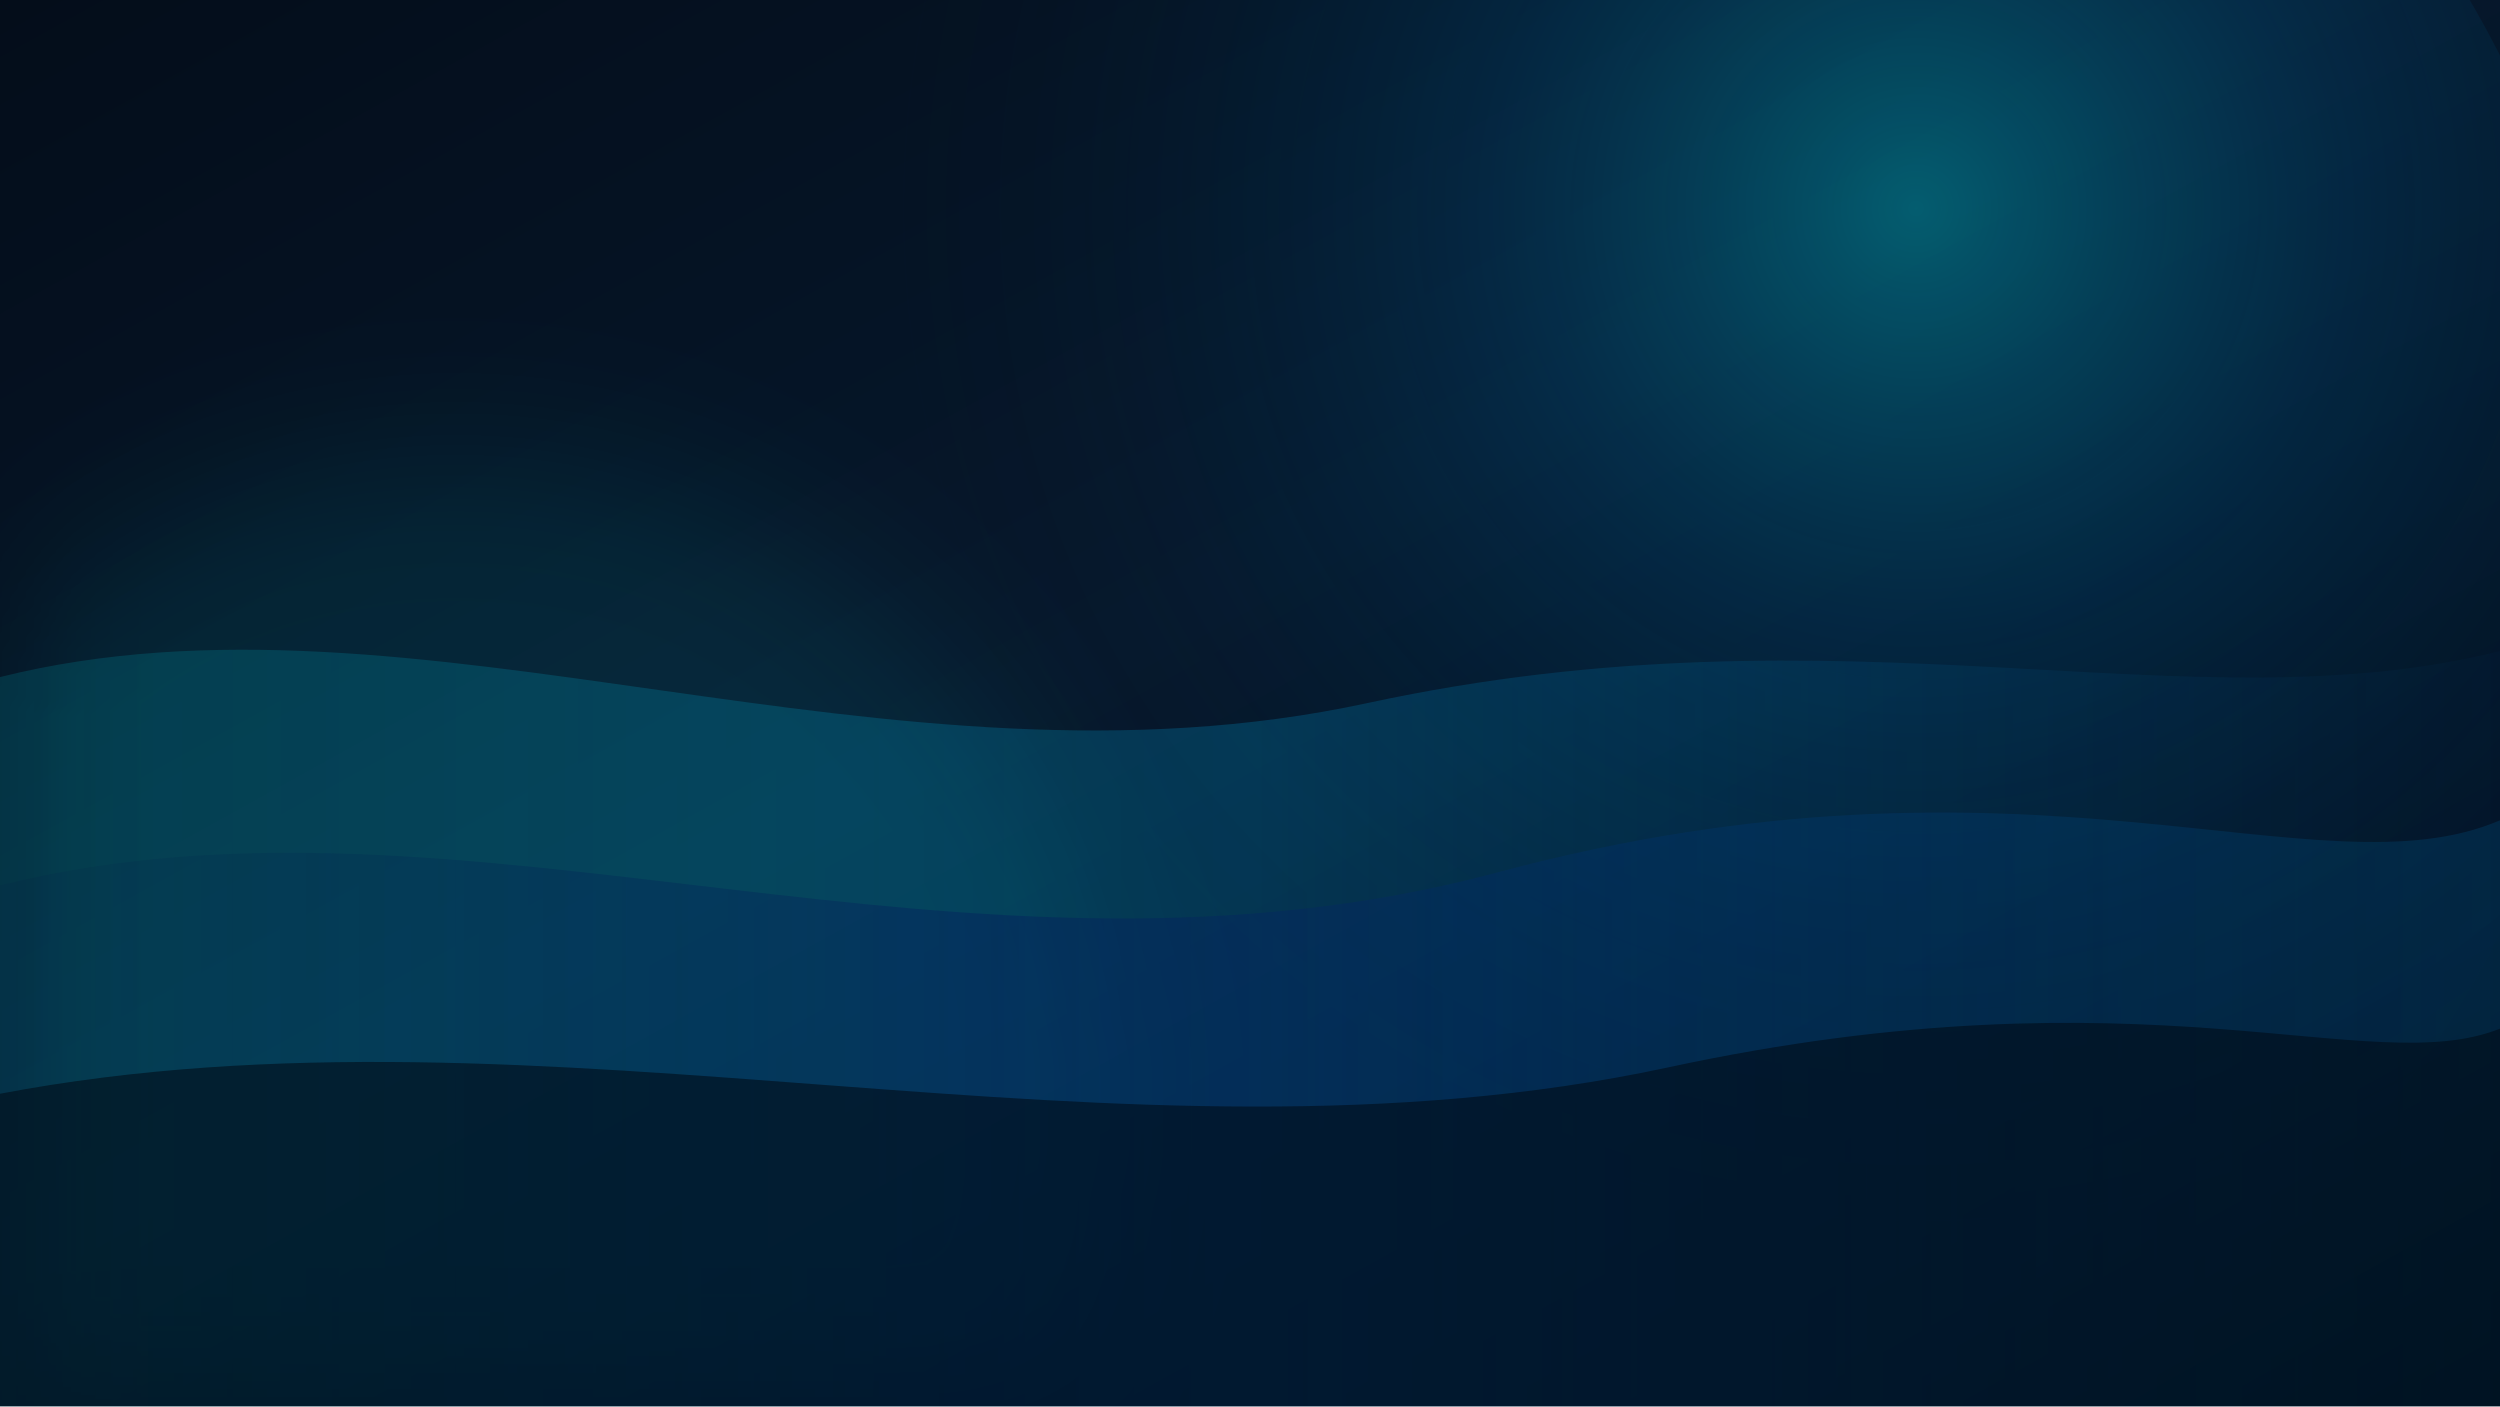
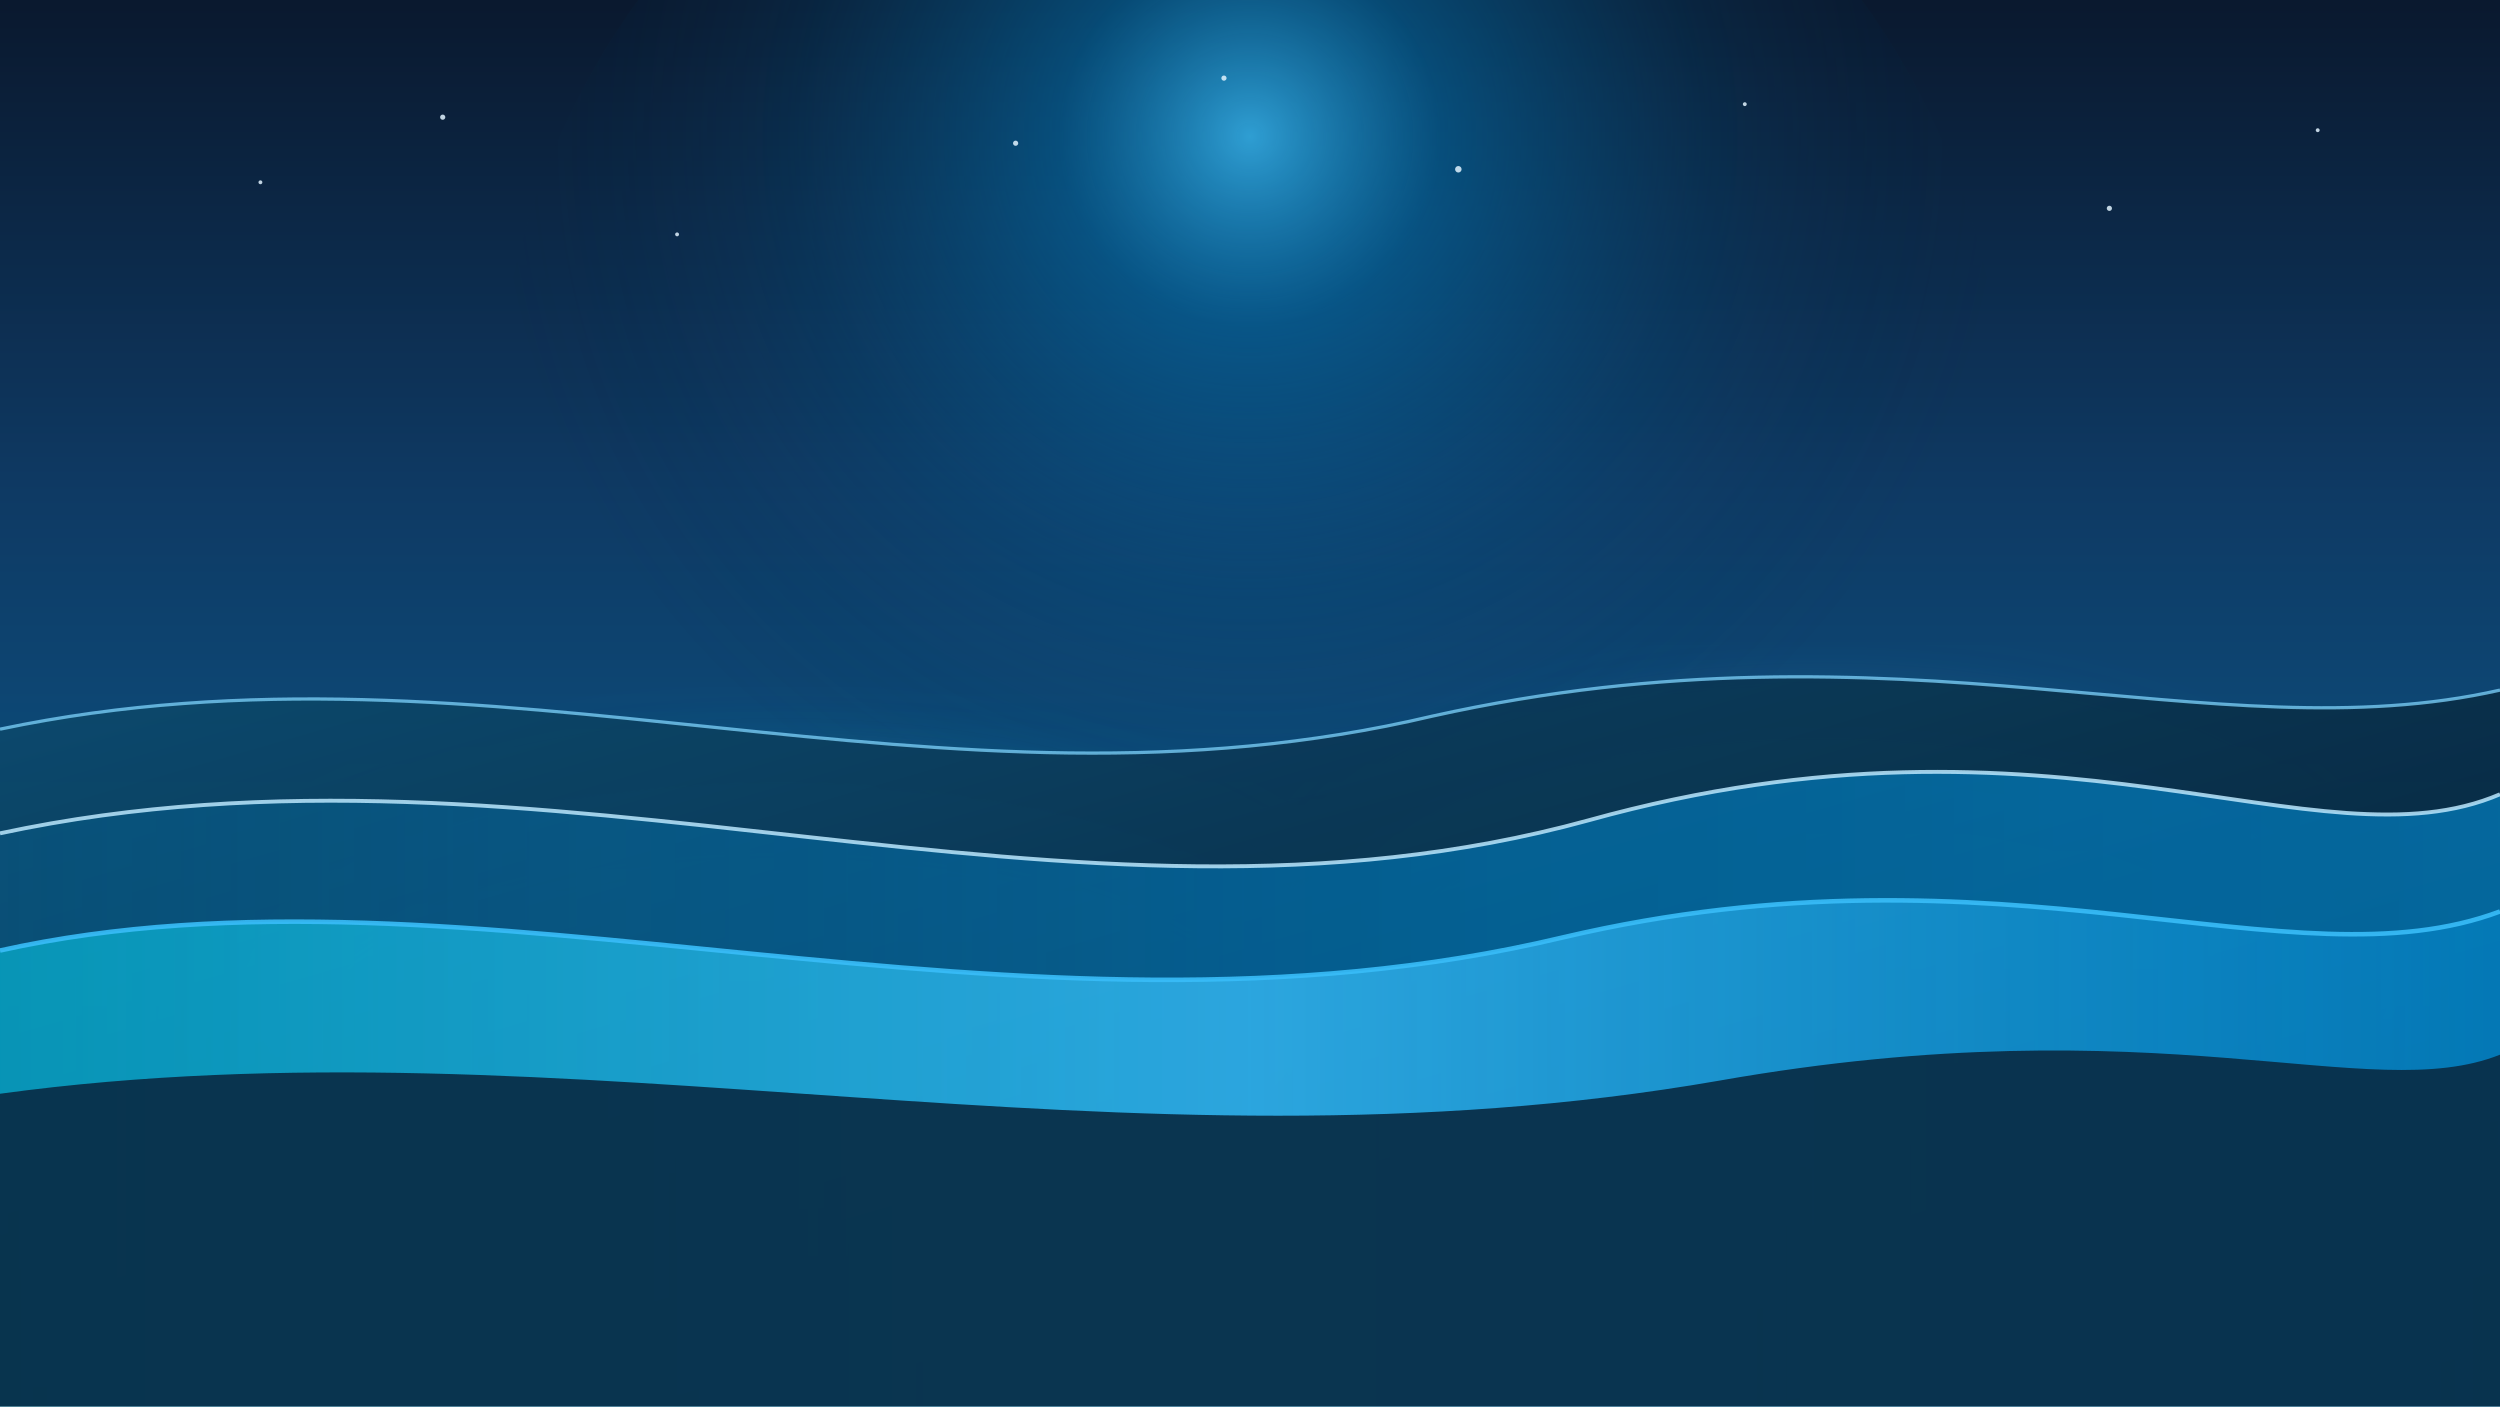
<svg xmlns="http://www.w3.org/2000/svg" viewBox="0 0 1920 1080" width="100%" height="100%">
  <defs>
-     <linearGradient id="oceanBg" x1="0%" y1="0%" x2="100%" y2="100%">
-       <stop offset="0%" stop-color="#040d1a" />
-       <stop offset="45%" stop-color="#06182c" />
-       <stop offset="85%" stop-color="#021020" />
-       <stop offset="100%" stop-color="#01070e" />
+     <linearGradient id="oceanSky" x1="0%" y1="0%" x2="0%" y2="100%">
+       <stop offset="0%" stop-color="#0a192f" />
+       <stop offset="35%" stop-color="#0e3a64" />
+       <stop offset="65%" stop-color="#0b5282" />
+       <stop offset="100%" stop-color="#032b49" />
    </linearGradient>
-     <radialGradient id="biolumGlow" cx="65%" cy="35%" r="55%">
-       <stop offset="0%" stop-color="#00f0ff" stop-opacity="0.32" />
-       <stop offset="40%" stop-color="#0077b6" stop-opacity="0.18" />
-       <stop offset="100%" stop-color="#040d1a" stop-opacity="0" />
+     <radialGradient id="sunMoonGlow" cx="50%" cy="30%" r="50%">
+       <stop offset="0%" stop-color="#38bdf8" stop-opacity="0.8" />
+       <stop offset="25%" stop-color="#0284c7" stop-opacity="0.45" />
+       <stop offset="60%" stop-color="#0369a1" stop-opacity="0.15" />
+       <stop offset="100%" stop-color="#0a192f" stop-opacity="0" />
    </radialGradient>
-     <linearGradient id="wave1" x1="0%" y1="0%" x2="100%" y2="0%">
-       <stop offset="0%" stop-color="#00f0ff" stop-opacity="0.12" />
-       <stop offset="50%" stop-color="#00a8e8" stop-opacity="0.22" />
-       <stop offset="100%" stop-color="#003566" stop-opacity="0.08" />
+     <linearGradient id="waveFront" x1="0%" y1="0%" x2="100%" y2="0%">
+       <stop offset="0%" stop-color="#06b6d4" stop-opacity="0.85" />
+       <stop offset="50%" stop-color="#38bdf8" stop-opacity="0.95" />
+       <stop offset="100%" stop-color="#0284c7" stop-opacity="0.75" />
    </linearGradient>
-     <linearGradient id="wave2" x1="100%" y1="0%" x2="0%" y2="0%">
-       <stop offset="0%" stop-color="#0077b6" stop-opacity="0.18" />
-       <stop offset="60%" stop-color="#03045e" stop-opacity="0.25" />
-       <stop offset="100%" stop-color="#001845" stop-opacity="0.1" />
+     <linearGradient id="waveMid" x1="100%" y1="0%" x2="0%" y2="0%">
+       <stop offset="0%" stop-color="#0284c7" stop-opacity="0.75" />
+       <stop offset="50%" stop-color="#0369a1" stop-opacity="0.85" />
+       <stop offset="100%" stop-color="#075985" stop-opacity="0.65" />
    </linearGradient>
+     <linearGradient id="waveDeep" x1="0%" y1="0%" x2="100%" y2="100%">
+       <stop offset="0%" stop-color="#0c4a6e" />
+       <stop offset="50%" stop-color="#082f49" />
+       <stop offset="100%" stop-color="#021a2c" />
+     </linearGradient>
+     <filter id="biolumBlur" x="-20%" y="-20%" width="140%" height="140%">
+       <feGaussianBlur stdDeviation="35" result="blur" />
+     </filter>
  </defs>
-   <rect width="1920" height="1080" fill="url(#oceanBg)" />
-   <circle cx="1250" cy="380" r="750" fill="url(#biolumGlow)" />
-   <circle cx="350" cy="850" r="500" fill="#00f0ff" fill-opacity="0.08" filter="blur(60px)" />
-   <path d="M0,520 C320,440 680,620 1050,540 C1420,460 1680,560 1920,500 L1920,1080 L0,1080 Z" fill="url(#wave1)" />
-   <path d="M0,680 C360,590 740,780 1150,670 C1560,560 1780,690 1920,630 L1920,1080 L0,1080 Z" fill="url(#wave2)" />
-   <path d="M0,840 C420,760 860,910 1280,820 C1650,740 1820,830 1920,790 L1920,1080 L0,1080 Z" fill="#010c18" fill-opacity="0.6" />
+   <rect width="1920" height="1080" fill="url(#oceanSky)" />
+   <circle cx="960" cy="340" r="580" fill="url(#sunMoonGlow)" />
+   <ellipse cx="600" cy="780" rx="420" ry="180" fill="#22d3ee" opacity="0.3" filter="url(#biolumBlur)" />
+   <ellipse cx="1400" cy="720" rx="380" ry="160" fill="#38bdf8" opacity="0.35" filter="url(#biolumBlur)" />
+   <g fill="#e0f2fe" opacity="0.85">
+     <circle cx="200" cy="140" r="1.5" />
+     <circle cx="340" cy="90" r="2" />
+     <circle cx="520" cy="180" r="1.5" />
+     <circle cx="780" cy="110" r="2" />
+     <circle cx="1120" cy="130" r="2.5" />
+     <circle cx="1340" cy="80" r="1.5" />
+     <circle cx="1620" cy="160" r="2" />
+     <circle cx="1780" cy="100" r="1.5" />
+     <circle cx="940" cy="60" r="2" />
+   </g>
+   <path d="M0,560 C380,480 720,640 1100,550 C1460,470 1700,580 1920,530 L1920,1080 L0,1080 Z" fill="url(#waveDeep)" opacity="0.95" />
+   <path d="M0,640 C420,550 820,740 1220,630 C1580,530 1780,670 1920,610 L1920,1080 L0,1080 Z" fill="url(#waveMid)" opacity="0.9" />
+   <path d="M0,730 C360,650 780,820 1200,720 C1540,640 1760,760 1920,700 L1920,1080 L0,1080 Z" fill="url(#waveFront)" opacity="0.8" />
+   <path d="M0,840 C440,780 860,910 1320,830 C1660,770 1820,850 1920,810 L1920,1080 L0,1080 Z" fill="#082f49" opacity="0.95" />
+   <path d="M0,560 C380,480 720,640 1100,550 C1460,470 1700,580 1920,530" fill="none" stroke="#7dd3fc" stroke-width="2.5" opacity="0.75" />
+   <path d="M0,640 C420,550 820,740 1220,630 C1580,530 1780,670 1920,610" fill="none" stroke="#bae6fd" stroke-width="3" opacity="0.85" />
+   <path d="M0,730 C360,650 780,820 1200,720 C1540,640 1760,760 1920,700" fill="none" stroke="#38bdf8" stroke-width="3.5" opacity="0.9" />
</svg>
